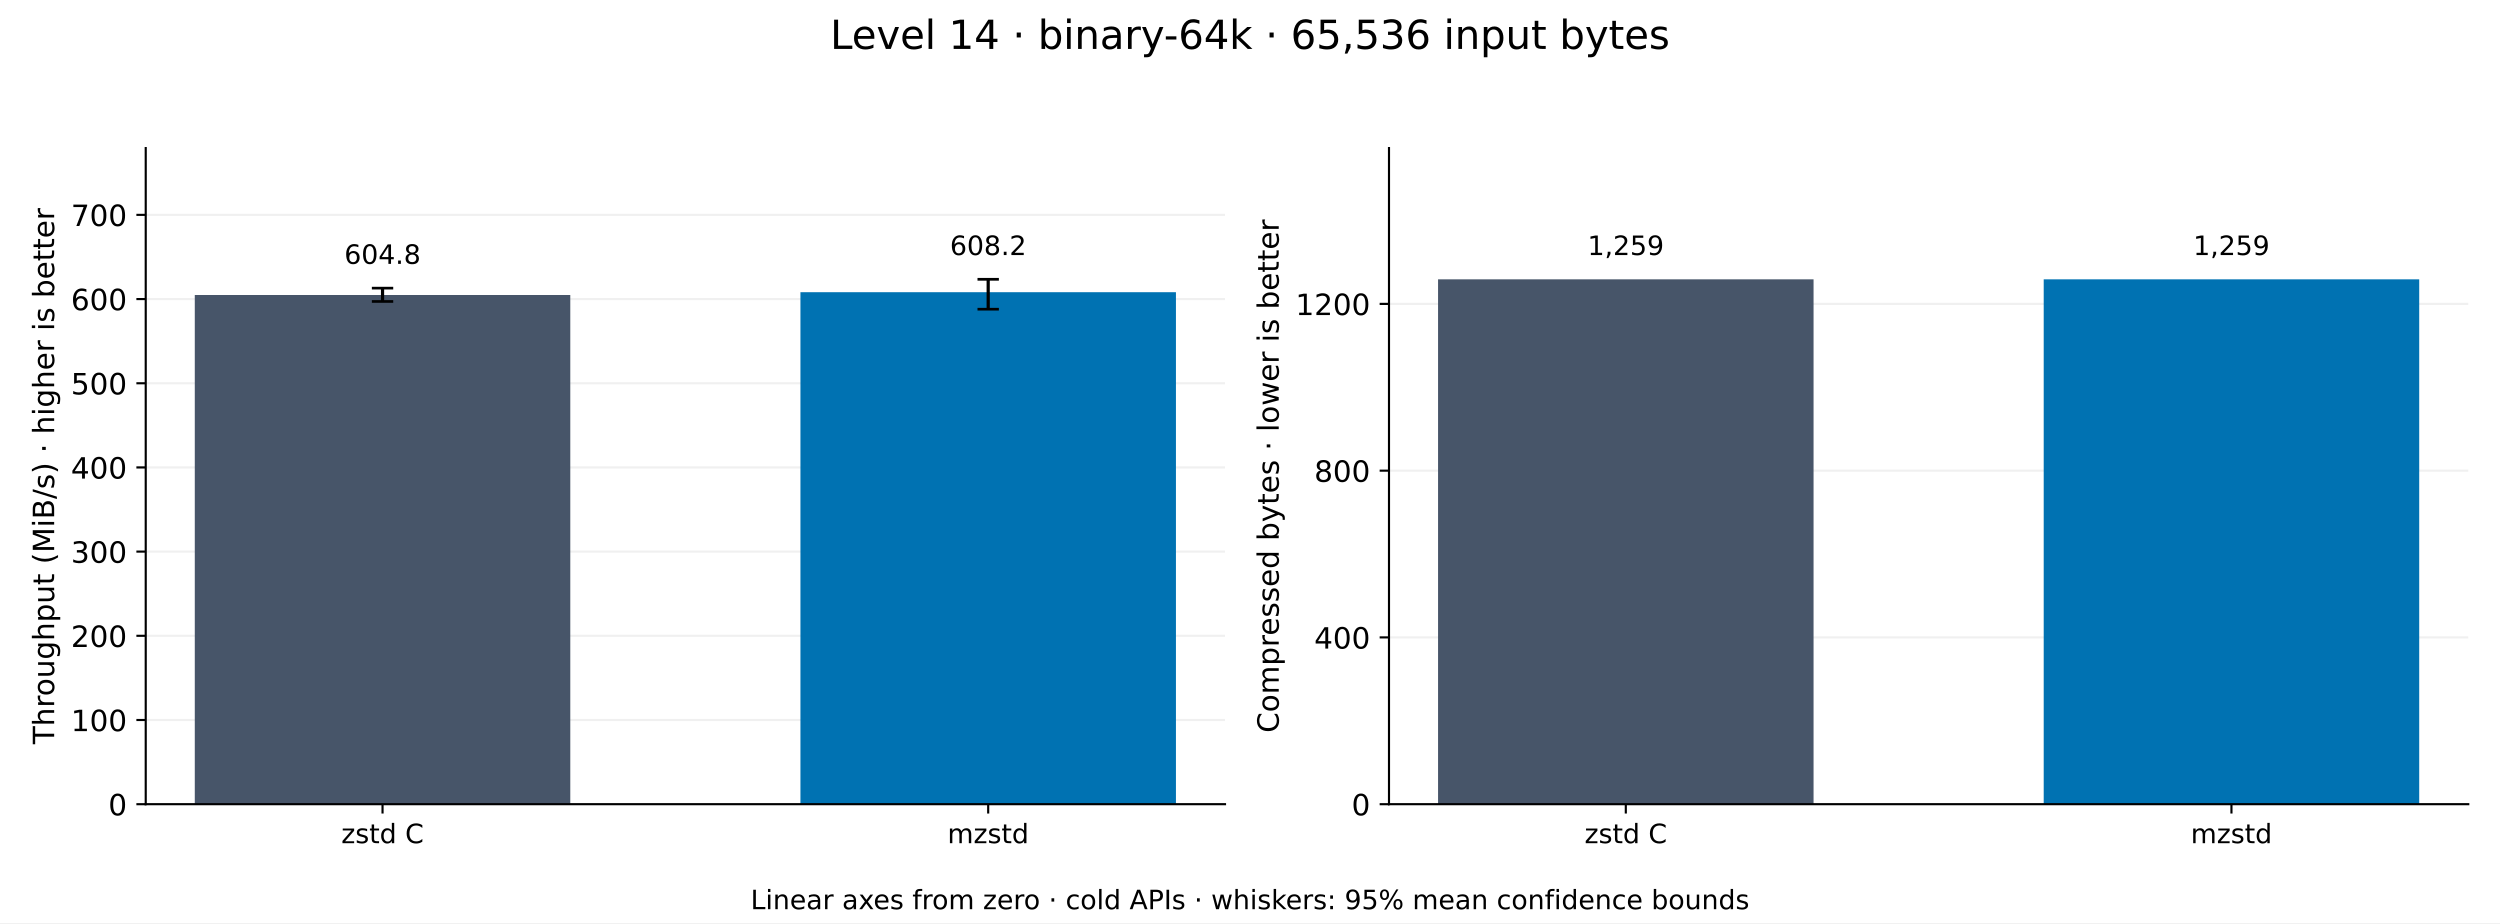
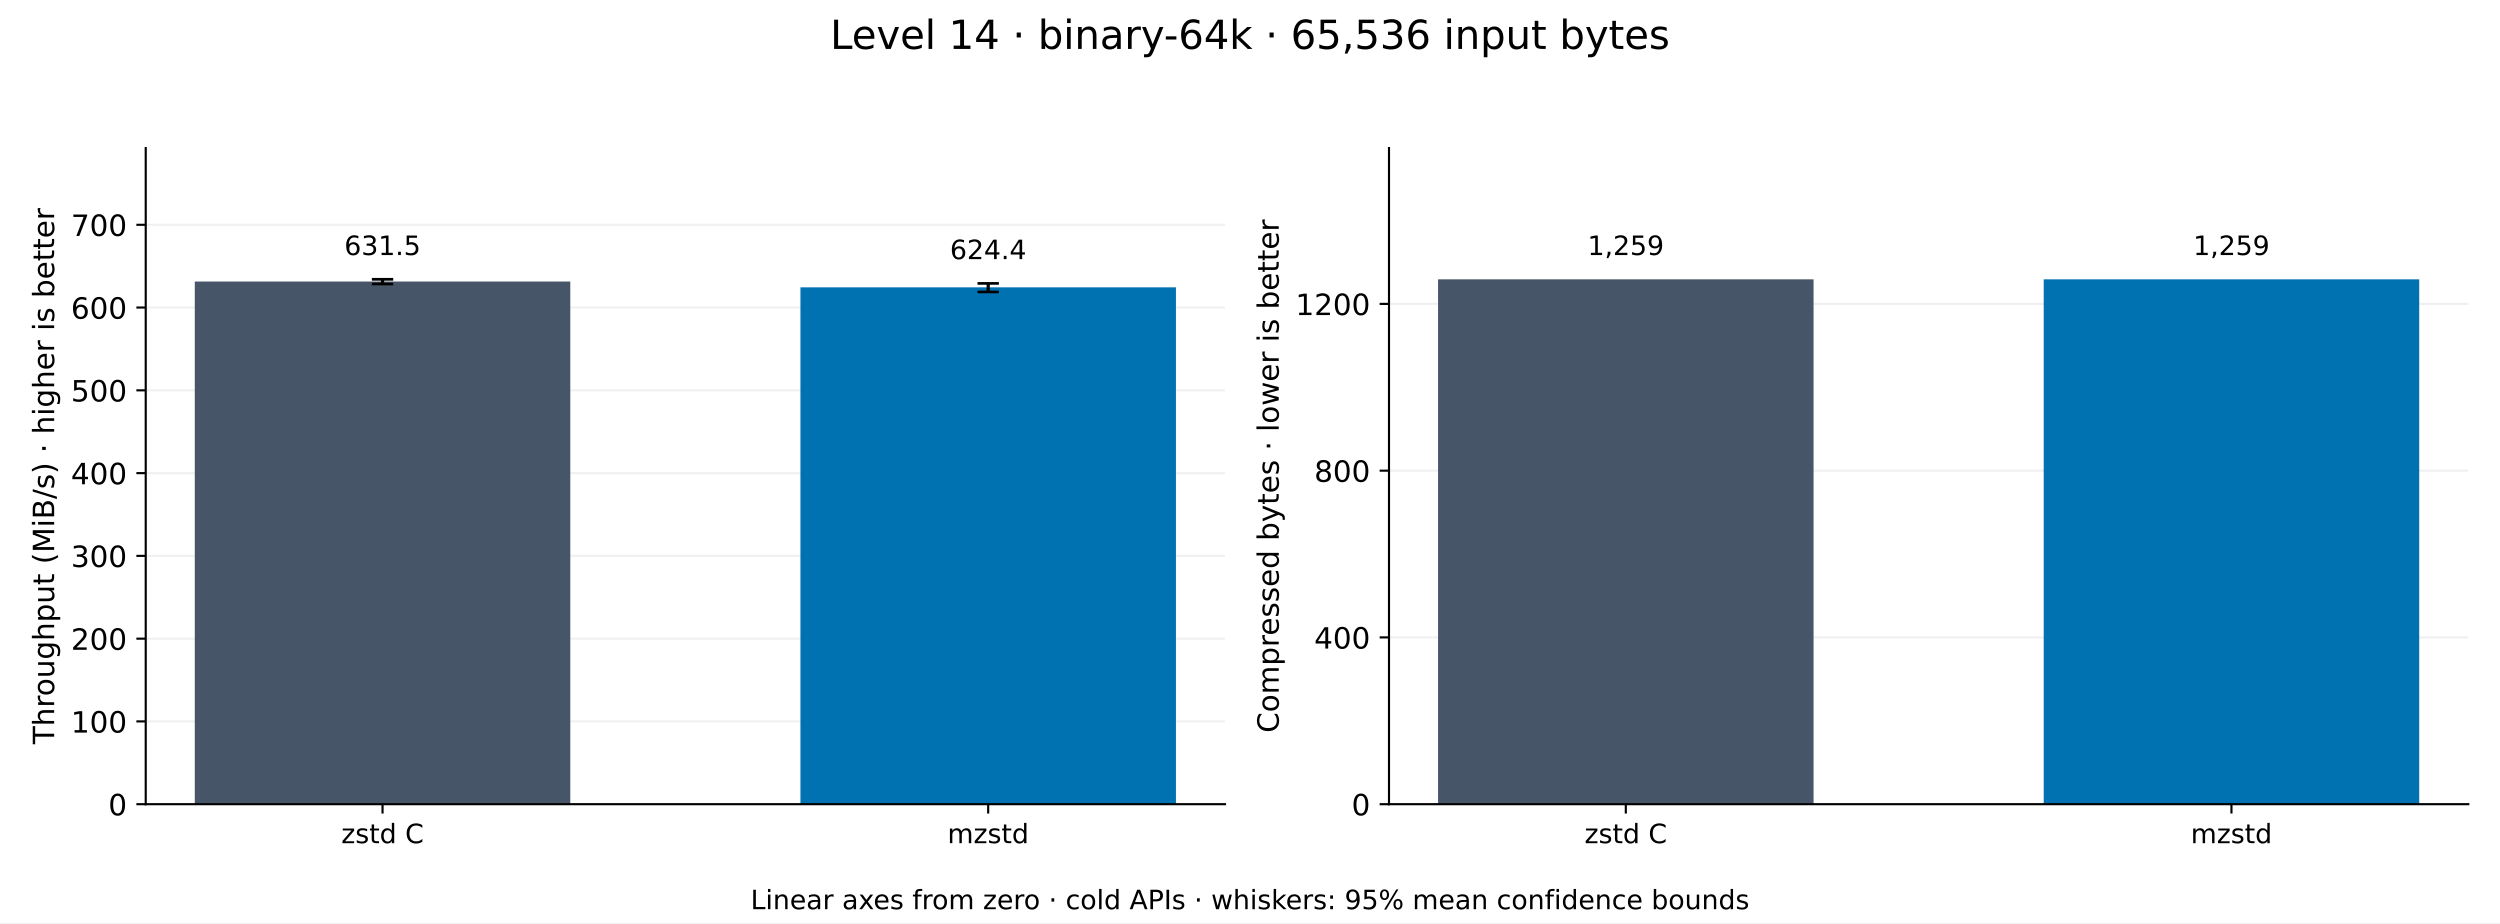
<svg xmlns="http://www.w3.org/2000/svg" xmlns:xlink="http://www.w3.org/1999/xlink" width="936pt" height="345.6pt" viewBox="0 0 936 345.6" version="1.1">
  <defs>
    <style type="text/css">*{stroke-linejoin: round; stroke-linecap: butt}</style>
  </defs>
  <g id="figure_1">
    <g id="patch_1">
      <path d="M 0 345.6 L 936 345.6 L 936 0 L 0 0 z " style="fill: #ffffff" />
    </g>
    <g id="axes_1">
      <g id="patch_2">
        <path d="M 54.56 301.088 L 458.64 301.088 L 458.64 55.44 L 54.56 55.44 z " style="fill: #ffffff" />
      </g>
      <g id="matplotlib.axis_1">
        <g id="xtick_1">
          <g id="line2d_1">
            <defs>
              <path id="mcbfd24ea1b" d="M 0 0 L 0 3.5 " style="stroke: #000000; stroke-width: 0.8" />
            </defs>
            <g>
              <use xlink:href="#mcbfd24ea1b" x="143.222" y="301.088" style="stroke: #000000; stroke-width: 0.8" />
            </g>
          </g>
          <g id="text_1">
            <text style="font-size: 10px; font-family: 'DejaVu Sans', 'Bitstream Vera Sans', 'Computer Modern Sans Serif', 'Lucida Grande', 'Verdana', 'Geneva', 'Lucid', 'Arial', 'Helvetica', 'Avant Garde', sans-serif; text-anchor: middle" x="143.222" y="315.686" transform="rotate(-0 143.2218 315.6864)">zstd C</text>
          </g>
        </g>
        <g id="xtick_2">
          <g id="line2d_2">
            <g>
              <use xlink:href="#mcbfd24ea1b" x="369.978" y="301.088" style="stroke: #000000; stroke-width: 0.8" />
            </g>
          </g>
          <g id="text_2">
            <text style="font-size: 10px; font-family: 'DejaVu Sans', 'Bitstream Vera Sans', 'Computer Modern Sans Serif', 'Lucida Grande', 'Verdana', 'Geneva', 'Lucid', 'Arial', 'Helvetica', 'Avant Garde', sans-serif; text-anchor: middle" x="369.978" y="315.686" transform="rotate(-0 369.9782 315.6864)">mzstd</text>
          </g>
        </g>
      </g>
      <g id="matplotlib.axis_2">
        <g id="ytick_1">
          <g id="line2d_3">
            <path d="M 54.56 301.088 L 458.64 301.088 " clip-path="url(#p4144bda285)" style="fill: none; stroke: #b0b0b0; stroke-opacity: 0.18; stroke-width: 0.8; stroke-linecap: square" />
          </g>
          <g id="line2d_4">
            <defs>
              <path id="m862e928616" d="M 0 0 L -3.5 0 " style="stroke: #000000; stroke-width: 0.8" />
            </defs>
            <g>
              <use xlink:href="#m862e928616" x="54.56" y="301.088" style="stroke: #000000; stroke-width: 0.8" />
            </g>
          </g>
          <g id="text_3">
            <text style="font-size: 11px; font-family: 'DejaVu Sans', 'Bitstream Vera Sans', 'Computer Modern Sans Serif', 'Lucida Grande', 'Verdana', 'Geneva', 'Lucid', 'Arial', 'Helvetica', 'Avant Garde', sans-serif; text-anchor: end" x="47.56" y="305.267" transform="rotate(-0 47.56 305.2671)">0</text>
          </g>
        </g>
        <g id="ytick_2">
          <g id="line2d_5">
-             <path d="M 54.56 269.568 L 458.64 269.568 " clip-path="url(#p4144bda285)" style="fill: none; stroke: #b0b0b0; stroke-opacity: 0.18; stroke-width: 0.8; stroke-linecap: square" />
+             <path d="M 54.56 270.098 L 458.64 270.098 " clip-path="url(#p4144bda285)" style="fill: none; stroke: #b0b0b0; stroke-opacity: 0.18; stroke-width: 0.8; stroke-linecap: square" />
          </g>
          <g id="line2d_6">
            <g>
-               <use xlink:href="#m862e928616" x="54.56" y="269.568" style="stroke: #000000; stroke-width: 0.8" />
+               <use xlink:href="#m862e928616" x="54.56" y="270.098" style="stroke: #000000; stroke-width: 0.8" />
            </g>
          </g>
          <g id="text_4">
-             <text style="font-size: 11px; font-family: 'DejaVu Sans', 'Bitstream Vera Sans', 'Computer Modern Sans Serif', 'Lucida Grande', 'Verdana', 'Geneva', 'Lucid', 'Arial', 'Helvetica', 'Avant Garde', sans-serif; text-anchor: end" x="47.56" y="273.747" transform="rotate(-0 47.56 273.7469)">100</text>
+             <text style="font-size: 11px; font-family: 'DejaVu Sans', 'Bitstream Vera Sans', 'Computer Modern Sans Serif', 'Lucida Grande', 'Verdana', 'Geneva', 'Lucid', 'Arial', 'Helvetica', 'Avant Garde', sans-serif; text-anchor: end" x="47.56" y="274.278" transform="rotate(-0 47.56 274.2775)">100</text>
          </g>
        </g>
        <g id="ytick_3">
          <g id="line2d_7">
-             <path d="M 54.56 238.048 L 458.64 238.048 " clip-path="url(#p4144bda285)" style="fill: none; stroke: #b0b0b0; stroke-opacity: 0.18; stroke-width: 0.8; stroke-linecap: square" />
+             <path d="M 54.56 239.109 L 458.64 239.109 " clip-path="url(#p4144bda285)" style="fill: none; stroke: #b0b0b0; stroke-opacity: 0.18; stroke-width: 0.8; stroke-linecap: square" />
          </g>
          <g id="line2d_8">
            <g>
-               <use xlink:href="#m862e928616" x="54.56" y="238.048" style="stroke: #000000; stroke-width: 0.8" />
+               <use xlink:href="#m862e928616" x="54.56" y="239.109" style="stroke: #000000; stroke-width: 0.8" />
            </g>
          </g>
          <g id="text_5">
-             <text style="font-size: 11px; font-family: 'DejaVu Sans', 'Bitstream Vera Sans', 'Computer Modern Sans Serif', 'Lucida Grande', 'Verdana', 'Geneva', 'Lucid', 'Arial', 'Helvetica', 'Avant Garde', sans-serif; text-anchor: end" x="47.56" y="242.227" transform="rotate(-0 47.56 242.2268)">200</text>
+             <text style="font-size: 11px; font-family: 'DejaVu Sans', 'Bitstream Vera Sans', 'Computer Modern Sans Serif', 'Lucida Grande', 'Verdana', 'Geneva', 'Lucid', 'Arial', 'Helvetica', 'Avant Garde', sans-serif; text-anchor: end" x="47.56" y="243.288" transform="rotate(-0 47.56 243.2879)">200</text>
          </g>
        </g>
        <g id="ytick_4">
          <g id="line2d_9">
-             <path d="M 54.56 206.527 L 458.64 206.527 " clip-path="url(#p4144bda285)" style="fill: none; stroke: #b0b0b0; stroke-opacity: 0.18; stroke-width: 0.8; stroke-linecap: square" />
+             <path d="M 54.56 208.119 L 458.64 208.119 " clip-path="url(#p4144bda285)" style="fill: none; stroke: #b0b0b0; stroke-opacity: 0.18; stroke-width: 0.8; stroke-linecap: square" />
          </g>
          <g id="line2d_10">
            <g>
-               <use xlink:href="#m862e928616" x="54.56" y="206.527" style="stroke: #000000; stroke-width: 0.8" />
+               <use xlink:href="#m862e928616" x="54.56" y="208.119" style="stroke: #000000; stroke-width: 0.8" />
            </g>
          </g>
          <g id="text_6">
-             <text style="font-size: 11px; font-family: 'DejaVu Sans', 'Bitstream Vera Sans', 'Computer Modern Sans Serif', 'Lucida Grande', 'Verdana', 'Geneva', 'Lucid', 'Arial', 'Helvetica', 'Avant Garde', sans-serif; text-anchor: end" x="47.56" y="210.707" transform="rotate(-0 47.56 210.7066)">300</text>
+             <text style="font-size: 11px; font-family: 'DejaVu Sans', 'Bitstream Vera Sans', 'Computer Modern Sans Serif', 'Lucida Grande', 'Verdana', 'Geneva', 'Lucid', 'Arial', 'Helvetica', 'Avant Garde', sans-serif; text-anchor: end" x="47.56" y="212.298" transform="rotate(-0 47.56 212.2983)">300</text>
          </g>
        </g>
        <g id="ytick_5">
          <g id="line2d_11">
-             <path d="M 54.56 175.007 L 458.64 175.007 " clip-path="url(#p4144bda285)" style="fill: none; stroke: #b0b0b0; stroke-opacity: 0.18; stroke-width: 0.8; stroke-linecap: square" />
+             <path d="M 54.56 177.13 L 458.64 177.13 " clip-path="url(#p4144bda285)" style="fill: none; stroke: #b0b0b0; stroke-opacity: 0.18; stroke-width: 0.8; stroke-linecap: square" />
          </g>
          <g id="line2d_12">
            <g>
-               <use xlink:href="#m862e928616" x="54.56" y="175.007" style="stroke: #000000; stroke-width: 0.8" />
+               <use xlink:href="#m862e928616" x="54.56" y="177.13" style="stroke: #000000; stroke-width: 0.8" />
            </g>
          </g>
          <g id="text_7">
-             <text style="font-size: 11px; font-family: 'DejaVu Sans', 'Bitstream Vera Sans', 'Computer Modern Sans Serif', 'Lucida Grande', 'Verdana', 'Geneva', 'Lucid', 'Arial', 'Helvetica', 'Avant Garde', sans-serif; text-anchor: end" x="47.56" y="179.186" transform="rotate(-0 47.56 179.1864)">400</text>
+             <text style="font-size: 11px; font-family: 'DejaVu Sans', 'Bitstream Vera Sans', 'Computer Modern Sans Serif', 'Lucida Grande', 'Verdana', 'Geneva', 'Lucid', 'Arial', 'Helvetica', 'Avant Garde', sans-serif; text-anchor: end" x="47.56" y="181.309" transform="rotate(-0 47.56 181.3087)">400</text>
          </g>
        </g>
        <g id="ytick_6">
          <g id="line2d_13">
-             <path d="M 54.56 143.487 L 458.64 143.487 " clip-path="url(#p4144bda285)" style="fill: none; stroke: #b0b0b0; stroke-opacity: 0.18; stroke-width: 0.8; stroke-linecap: square" />
+             <path d="M 54.56 146.14 L 458.64 146.14 " clip-path="url(#p4144bda285)" style="fill: none; stroke: #b0b0b0; stroke-opacity: 0.18; stroke-width: 0.8; stroke-linecap: square" />
          </g>
          <g id="line2d_14">
            <g>
-               <use xlink:href="#m862e928616" x="54.56" y="143.487" style="stroke: #000000; stroke-width: 0.8" />
+               <use xlink:href="#m862e928616" x="54.56" y="146.14" style="stroke: #000000; stroke-width: 0.8" />
            </g>
          </g>
          <g id="text_8">
-             <text style="font-size: 11px; font-family: 'DejaVu Sans', 'Bitstream Vera Sans', 'Computer Modern Sans Serif', 'Lucida Grande', 'Verdana', 'Geneva', 'Lucid', 'Arial', 'Helvetica', 'Avant Garde', sans-serif; text-anchor: end" x="47.56" y="147.666" transform="rotate(-0 47.56 147.6662)">500</text>
+             <text style="font-size: 11px; font-family: 'DejaVu Sans', 'Bitstream Vera Sans', 'Computer Modern Sans Serif', 'Lucida Grande', 'Verdana', 'Geneva', 'Lucid', 'Arial', 'Helvetica', 'Avant Garde', sans-serif; text-anchor: end" x="47.56" y="150.319" transform="rotate(-0 47.56 150.3191)">500</text>
          </g>
        </g>
        <g id="ytick_7">
          <g id="line2d_15">
-             <path d="M 54.56 111.967 L 458.64 111.967 " clip-path="url(#p4144bda285)" style="fill: none; stroke: #b0b0b0; stroke-opacity: 0.18; stroke-width: 0.8; stroke-linecap: square" />
+             <path d="M 54.56 115.15 L 458.64 115.15 " clip-path="url(#p4144bda285)" style="fill: none; stroke: #b0b0b0; stroke-opacity: 0.18; stroke-width: 0.8; stroke-linecap: square" />
          </g>
          <g id="line2d_16">
            <g>
-               <use xlink:href="#m862e928616" x="54.56" y="111.967" style="stroke: #000000; stroke-width: 0.8" />
+               <use xlink:href="#m862e928616" x="54.56" y="115.15" style="stroke: #000000; stroke-width: 0.8" />
            </g>
          </g>
          <g id="text_9">
-             <text style="font-size: 11px; font-family: 'DejaVu Sans', 'Bitstream Vera Sans', 'Computer Modern Sans Serif', 'Lucida Grande', 'Verdana', 'Geneva', 'Lucid', 'Arial', 'Helvetica', 'Avant Garde', sans-serif; text-anchor: end" x="47.56" y="116.146" transform="rotate(-0 47.56 116.146)">600</text>
+             <text style="font-size: 11px; font-family: 'DejaVu Sans', 'Bitstream Vera Sans', 'Computer Modern Sans Serif', 'Lucida Grande', 'Verdana', 'Geneva', 'Lucid', 'Arial', 'Helvetica', 'Avant Garde', sans-serif; text-anchor: end" x="47.56" y="119.33" transform="rotate(-0 47.56 119.3295)">600</text>
          </g>
        </g>
        <g id="ytick_8">
          <g id="line2d_17">
-             <path d="M 54.56 80.447 L 458.64 80.447 " clip-path="url(#p4144bda285)" style="fill: none; stroke: #b0b0b0; stroke-opacity: 0.18; stroke-width: 0.8; stroke-linecap: square" />
+             <path d="M 54.56 84.161 L 458.64 84.161 " clip-path="url(#p4144bda285)" style="fill: none; stroke: #b0b0b0; stroke-opacity: 0.18; stroke-width: 0.8; stroke-linecap: square" />
          </g>
          <g id="line2d_18">
            <g>
-               <use xlink:href="#m862e928616" x="54.56" y="80.447" style="stroke: #000000; stroke-width: 0.8" />
+               <use xlink:href="#m862e928616" x="54.56" y="84.161" style="stroke: #000000; stroke-width: 0.8" />
            </g>
          </g>
          <g id="text_10">
-             <text style="font-size: 11px; font-family: 'DejaVu Sans', 'Bitstream Vera Sans', 'Computer Modern Sans Serif', 'Lucida Grande', 'Verdana', 'Geneva', 'Lucid', 'Arial', 'Helvetica', 'Avant Garde', sans-serif; text-anchor: end" x="47.56" y="84.626" transform="rotate(-0 47.56 84.62578)">700</text>
+             <text style="font-size: 11px; font-family: 'DejaVu Sans', 'Bitstream Vera Sans', 'Computer Modern Sans Serif', 'Lucida Grande', 'Verdana', 'Geneva', 'Lucid', 'Arial', 'Helvetica', 'Avant Garde', sans-serif; text-anchor: end" x="47.56" y="88.34" transform="rotate(-0 47.56 88.33991)">700</text>
          </g>
        </g>
        <g id="text_11">
          <text style="font-size: 11px; font-family: 'DejaVu Sans', 'Bitstream Vera Sans', 'Computer Modern Sans Serif', 'Lucida Grande', 'Verdana', 'Geneva', 'Lucid', 'Arial', 'Helvetica', 'Avant Garde', sans-serif; text-anchor: middle" x="20.276" y="178.264" transform="rotate(-90 20.27609 178.264)">Throughput (MiB/s) · higher is better</text>
        </g>
      </g>
      <g id="patch_3">
-         <path d="M 72.927 301.088 L 213.516 301.088 L 213.516 110.441 L 72.927 110.441 z " clip-path="url(#p4144bda285)" style="fill: #475569" />
+         <path d="M 72.927 301.088 L 213.516 301.088 L 213.516 105.4 L 72.927 105.4 z " clip-path="url(#p4144bda285)" style="fill: #475569" />
      </g>
      <g id="patch_4">
-         <path d="M 299.684 301.088 L 440.273 301.088 L 440.273 109.393 L 299.684 109.393 z " clip-path="url(#p4144bda285)" style="fill: #0072b2" />
+         <path d="M 299.684 301.088 L 440.273 301.088 L 440.273 107.589 L 299.684 107.589 z " clip-path="url(#p4144bda285)" style="fill: #0072b2" />
      </g>
      <g id="LineCollection_1">
-         <path d="M 143.222 112.866 L 143.222 107.871 " clip-path="url(#p4144bda285)" style="fill: none; stroke: #000000; stroke-width: 1.2" />
-         <path d="M 369.978 115.754 L 369.978 104.57 " clip-path="url(#p4144bda285)" style="fill: none; stroke: #000000; stroke-width: 1.2" />
+         <path d="M 143.222 106.327 L 143.222 104.57 " clip-path="url(#p4144bda285)" style="fill: none; stroke: #000000; stroke-width: 1.2" />
+         <path d="M 369.978 109.299 L 369.978 106.106 " clip-path="url(#p4144bda285)" style="fill: none; stroke: #000000; stroke-width: 1.2" />
      </g>
      <g id="line2d_19">
        <defs>
          <path id="mf7f69e77f0" d="M 4 0 L -4 -0 " style="stroke: #000000" />
        </defs>
        <g clip-path="url(#p4144bda285)">
-           <use xlink:href="#mf7f69e77f0" x="143.222" y="112.866" style="fill: #1f77b4; stroke: #000000" />
-           <use xlink:href="#mf7f69e77f0" x="369.978" y="115.754" style="fill: #1f77b4; stroke: #000000" />
+           <use xlink:href="#mf7f69e77f0" x="143.222" y="106.327" style="fill: #1f77b4; stroke: #000000" />
+           <use xlink:href="#mf7f69e77f0" x="369.978" y="109.299" style="fill: #1f77b4; stroke: #000000" />
        </g>
      </g>
      <g id="line2d_20">
        <g clip-path="url(#p4144bda285)">
-           <use xlink:href="#mf7f69e77f0" x="143.222" y="107.871" style="fill: #1f77b4; stroke: #000000" />
-           <use xlink:href="#mf7f69e77f0" x="369.978" y="104.57" style="fill: #1f77b4; stroke: #000000" />
+           <use xlink:href="#mf7f69e77f0" x="143.222" y="104.57" style="fill: #1f77b4; stroke: #000000" />
+           <use xlink:href="#mf7f69e77f0" x="369.978" y="106.106" style="fill: #1f77b4; stroke: #000000" />
        </g>
      </g>
      <g id="patch_5">
        <path d="M 54.56 301.088 L 54.56 55.44 " style="fill: none; stroke: #000000; stroke-width: 0.8; stroke-linejoin: miter; stroke-linecap: square" />
      </g>
      <g id="patch_6">
        <path d="M 54.56 301.088 L 458.64 301.088 " style="fill: none; stroke: #000000; stroke-width: 0.8; stroke-linejoin: miter; stroke-linecap: square" />
      </g>
      <g id="text_12">
        <g id="patch_7">
-           <path d="M 127.908 101.871 L 158.536 101.871 L 158.536 90.193 L 127.908 90.193 z " style="fill: #ffffff; opacity: 0.9" />
-         </g>
-         <text style="font-size: 10px; font-family: 'DejaVu Sans', 'Bitstream Vera Sans', 'Computer Modern Sans Serif', 'Lucida Grande', 'Verdana', 'Geneva', 'Lucid', 'Arial', 'Helvetica', 'Avant Garde', sans-serif; text-anchor: middle" x="143.222" y="98.791" transform="rotate(-0 143.2218 98.79115)">604.8</text>
+           <path d="M 127.908 98.57 L 158.536 98.57 L 158.536 86.891 L 127.908 86.891 z " style="fill: #ffffff; opacity: 0.9" />
+         </g>
+         <text style="font-size: 10px; font-family: 'DejaVu Sans', 'Bitstream Vera Sans', 'Computer Modern Sans Serif', 'Lucida Grande', 'Verdana', 'Geneva', 'Lucid', 'Arial', 'Helvetica', 'Avant Garde', sans-serif; text-anchor: middle" x="143.222" y="95.49" transform="rotate(-0 143.2218 95.48991)">631.5</text>
      </g>
      <g id="text_13">
        <g id="patch_8">
-           <path d="M 354.664 98.57 L 385.292 98.57 L 385.292 86.891 L 354.664 86.891 z " style="fill: #ffffff; opacity: 0.9" />
-         </g>
-         <text style="font-size: 10px; font-family: 'DejaVu Sans', 'Bitstream Vera Sans', 'Computer Modern Sans Serif', 'Lucida Grande', 'Verdana', 'Geneva', 'Lucid', 'Arial', 'Helvetica', 'Avant Garde', sans-serif; text-anchor: middle" x="369.978" y="95.49" transform="rotate(-0 369.9782 95.48991)">608.2</text>
+           <path d="M 354.664 100.106 L 385.292 100.106 L 385.292 88.428 L 354.664 88.428 z " style="fill: #ffffff; opacity: 0.9" />
+         </g>
+         <text style="font-size: 10px; font-family: 'DejaVu Sans', 'Bitstream Vera Sans', 'Computer Modern Sans Serif', 'Lucida Grande', 'Verdana', 'Geneva', 'Lucid', 'Arial', 'Helvetica', 'Avant Garde', sans-serif; text-anchor: middle" x="369.978" y="97.026" transform="rotate(-0 369.9782 97.02608)">624.4</text>
      </g>
    </g>
    <g id="axes_2">
      <g id="patch_9">
        <path d="M 520.04 301.088 L 924.12 301.088 L 924.12 55.44 L 520.04 55.44 z " style="fill: #ffffff" />
      </g>
      <g id="matplotlib.axis_3">
        <g id="xtick_3">
          <g id="line2d_21">
            <g>
              <use xlink:href="#mcbfd24ea1b" x="608.702" y="301.088" style="stroke: #000000; stroke-width: 0.8" />
            </g>
          </g>
          <g id="text_14">
            <text style="font-size: 10px; font-family: 'DejaVu Sans', 'Bitstream Vera Sans', 'Computer Modern Sans Serif', 'Lucida Grande', 'Verdana', 'Geneva', 'Lucid', 'Arial', 'Helvetica', 'Avant Garde', sans-serif; text-anchor: middle" x="608.702" y="315.686" transform="rotate(-0 608.7018 315.6864)">zstd C</text>
          </g>
        </g>
        <g id="xtick_4">
          <g id="line2d_22">
            <g>
              <use xlink:href="#mcbfd24ea1b" x="835.458" y="301.088" style="stroke: #000000; stroke-width: 0.8" />
            </g>
          </g>
          <g id="text_15">
            <text style="font-size: 10px; font-family: 'DejaVu Sans', 'Bitstream Vera Sans', 'Computer Modern Sans Serif', 'Lucida Grande', 'Verdana', 'Geneva', 'Lucid', 'Arial', 'Helvetica', 'Avant Garde', sans-serif; text-anchor: middle" x="835.458" y="315.686" transform="rotate(-0 835.4582 315.6864)">mzstd</text>
          </g>
        </g>
      </g>
      <g id="matplotlib.axis_4">
        <g id="ytick_9">
          <g id="line2d_23">
            <path d="M 520.04 301.088 L 924.12 301.088 " clip-path="url(#p0b30c4d7f7)" style="fill: none; stroke: #b0b0b0; stroke-opacity: 0.18; stroke-width: 0.8; stroke-linecap: square" />
          </g>
          <g id="line2d_24">
            <g>
              <use xlink:href="#m862e928616" x="520.04" y="301.088" style="stroke: #000000; stroke-width: 0.8" />
            </g>
          </g>
          <g id="text_16">
            <text style="font-size: 11px; font-family: 'DejaVu Sans', 'Bitstream Vera Sans', 'Computer Modern Sans Serif', 'Lucida Grande', 'Verdana', 'Geneva', 'Lucid', 'Arial', 'Helvetica', 'Avant Garde', sans-serif; text-anchor: end" x="513.04" y="305.267" transform="rotate(-0 513.04 305.2671)">0</text>
          </g>
        </g>
        <g id="ytick_10">
          <g id="line2d_25">
            <path d="M 520.04 238.652 L 924.12 238.652 " clip-path="url(#p0b30c4d7f7)" style="fill: none; stroke: #b0b0b0; stroke-opacity: 0.18; stroke-width: 0.8; stroke-linecap: square" />
          </g>
          <g id="line2d_26">
            <g>
              <use xlink:href="#m862e928616" x="520.04" y="238.652" style="stroke: #000000; stroke-width: 0.8" />
            </g>
          </g>
          <g id="text_17">
            <text style="font-size: 11px; font-family: 'DejaVu Sans', 'Bitstream Vera Sans', 'Computer Modern Sans Serif', 'Lucida Grande', 'Verdana', 'Geneva', 'Lucid', 'Arial', 'Helvetica', 'Avant Garde', sans-serif; text-anchor: end" x="513.04" y="242.831" transform="rotate(-0 513.04 242.8308)">400</text>
          </g>
        </g>
        <g id="ytick_11">
          <g id="line2d_27">
            <path d="M 520.04 176.215 L 924.12 176.215 " clip-path="url(#p0b30c4d7f7)" style="fill: none; stroke: #b0b0b0; stroke-opacity: 0.18; stroke-width: 0.8; stroke-linecap: square" />
          </g>
          <g id="line2d_28">
            <g>
              <use xlink:href="#m862e928616" x="520.04" y="176.215" style="stroke: #000000; stroke-width: 0.8" />
            </g>
          </g>
          <g id="text_18">
            <text style="font-size: 11px; font-family: 'DejaVu Sans', 'Bitstream Vera Sans', 'Computer Modern Sans Serif', 'Lucida Grande', 'Verdana', 'Geneva', 'Lucid', 'Arial', 'Helvetica', 'Avant Garde', sans-serif; text-anchor: end" x="513.04" y="180.394" transform="rotate(-0 513.04 180.3944)">800</text>
          </g>
        </g>
        <g id="ytick_12">
          <g id="line2d_29">
            <path d="M 520.04 113.779 L 924.12 113.779 " clip-path="url(#p0b30c4d7f7)" style="fill: none; stroke: #b0b0b0; stroke-opacity: 0.18; stroke-width: 0.8; stroke-linecap: square" />
          </g>
          <g id="line2d_30">
            <g>
              <use xlink:href="#m862e928616" x="520.04" y="113.779" style="stroke: #000000; stroke-width: 0.8" />
            </g>
          </g>
          <g id="text_19">
            <text style="font-size: 11px; font-family: 'DejaVu Sans', 'Bitstream Vera Sans', 'Computer Modern Sans Serif', 'Lucida Grande', 'Verdana', 'Geneva', 'Lucid', 'Arial', 'Helvetica', 'Avant Garde', sans-serif; text-anchor: end" x="513.04" y="117.958" transform="rotate(-0 513.04 117.9581)">1200</text>
          </g>
        </g>
        <g id="text_20">
          <text style="font-size: 11px; font-family: 'DejaVu Sans', 'Bitstream Vera Sans', 'Computer Modern Sans Serif', 'Lucida Grande', 'Verdana', 'Geneva', 'Lucid', 'Arial', 'Helvetica', 'Avant Garde', sans-serif; text-anchor: middle" x="478.757" y="178.264" transform="rotate(-90 478.7573 178.264)">Compressed bytes · lower is better</text>
        </g>
      </g>
      <g id="patch_10">
        <path d="M 538.407 301.088 L 678.996 301.088 L 678.996 104.57 L 538.407 104.57 z " clip-path="url(#p0b30c4d7f7)" style="fill: #475569" />
      </g>
      <g id="patch_11">
        <path d="M 765.164 301.088 L 905.753 301.088 L 905.753 104.57 L 765.164 104.57 z " clip-path="url(#p0b30c4d7f7)" style="fill: #0072b2" />
      </g>
      <g id="patch_12">
        <path d="M 520.04 301.088 L 520.04 55.44 " style="fill: none; stroke: #000000; stroke-width: 0.8; stroke-linejoin: miter; stroke-linecap: square" />
      </g>
      <g id="patch_13">
        <path d="M 520.04 301.088 L 924.12 301.088 " style="fill: none; stroke: #000000; stroke-width: 0.8; stroke-linejoin: miter; stroke-linecap: square" />
      </g>
      <g id="text_21">
        <g id="patch_14">
          <path d="M 593.388 98.57 L 624.016 98.57 L 624.016 86.891 L 593.388 86.891 z " style="fill: #ffffff; opacity: 0.9" />
        </g>
        <text style="font-size: 10px; font-family: 'DejaVu Sans', 'Bitstream Vera Sans', 'Computer Modern Sans Serif', 'Lucida Grande', 'Verdana', 'Geneva', 'Lucid', 'Arial', 'Helvetica', 'Avant Garde', sans-serif; text-anchor: middle" x="608.702" y="95.49" transform="rotate(-0 608.7018 95.48991)">1,259</text>
      </g>
      <g id="text_22">
        <g id="patch_15">
          <path d="M 820.144 98.57 L 850.772 98.57 L 850.772 86.891 L 820.144 86.891 z " style="fill: #ffffff; opacity: 0.9" />
        </g>
        <text style="font-size: 10px; font-family: 'DejaVu Sans', 'Bitstream Vera Sans', 'Computer Modern Sans Serif', 'Lucida Grande', 'Verdana', 'Geneva', 'Lucid', 'Arial', 'Helvetica', 'Avant Garde', sans-serif; text-anchor: middle" x="835.458" y="95.49" transform="rotate(-0 835.4582 95.48991)">1,259</text>
      </g>
    </g>
    <g id="text_23">
      <text style="font-size: 15px; font-family: 'DejaVu Sans', 'Bitstream Vera Sans', 'Computer Modern Sans Serif', 'Lucida Grande', 'Verdana', 'Geneva', 'Lucid', 'Arial', 'Helvetica', 'Avant Garde', sans-serif; text-anchor: middle" x="468" y="18.31" transform="rotate(-0 468 18.30966)">Level 14 · binary-64k · 65,536 input bytes</text>
    </g>
    <g id="text_24">
      <text style="font-size: 10px; font-family: 'DejaVu Sans', 'Bitstream Vera Sans', 'Computer Modern Sans Serif', 'Lucida Grande', 'Verdana', 'Geneva', 'Lucid', 'Arial', 'Helvetica', 'Avant Garde', sans-serif; text-anchor: middle" x="468" y="340.416" transform="rotate(-0 468 340.416)">Linear axes from zero · cold APIs · whiskers: 95% mean confidence bounds</text>
    </g>
  </g>
  <defs>
    <clipPath id="p4144bda285">
      <rect x="54.56" y="55.44" width="404.08" height="245.648" />
    </clipPath>
    <clipPath id="p0b30c4d7f7">
      <rect x="520.04" y="55.44" width="404.08" height="245.648" />
    </clipPath>
  </defs>
</svg>
